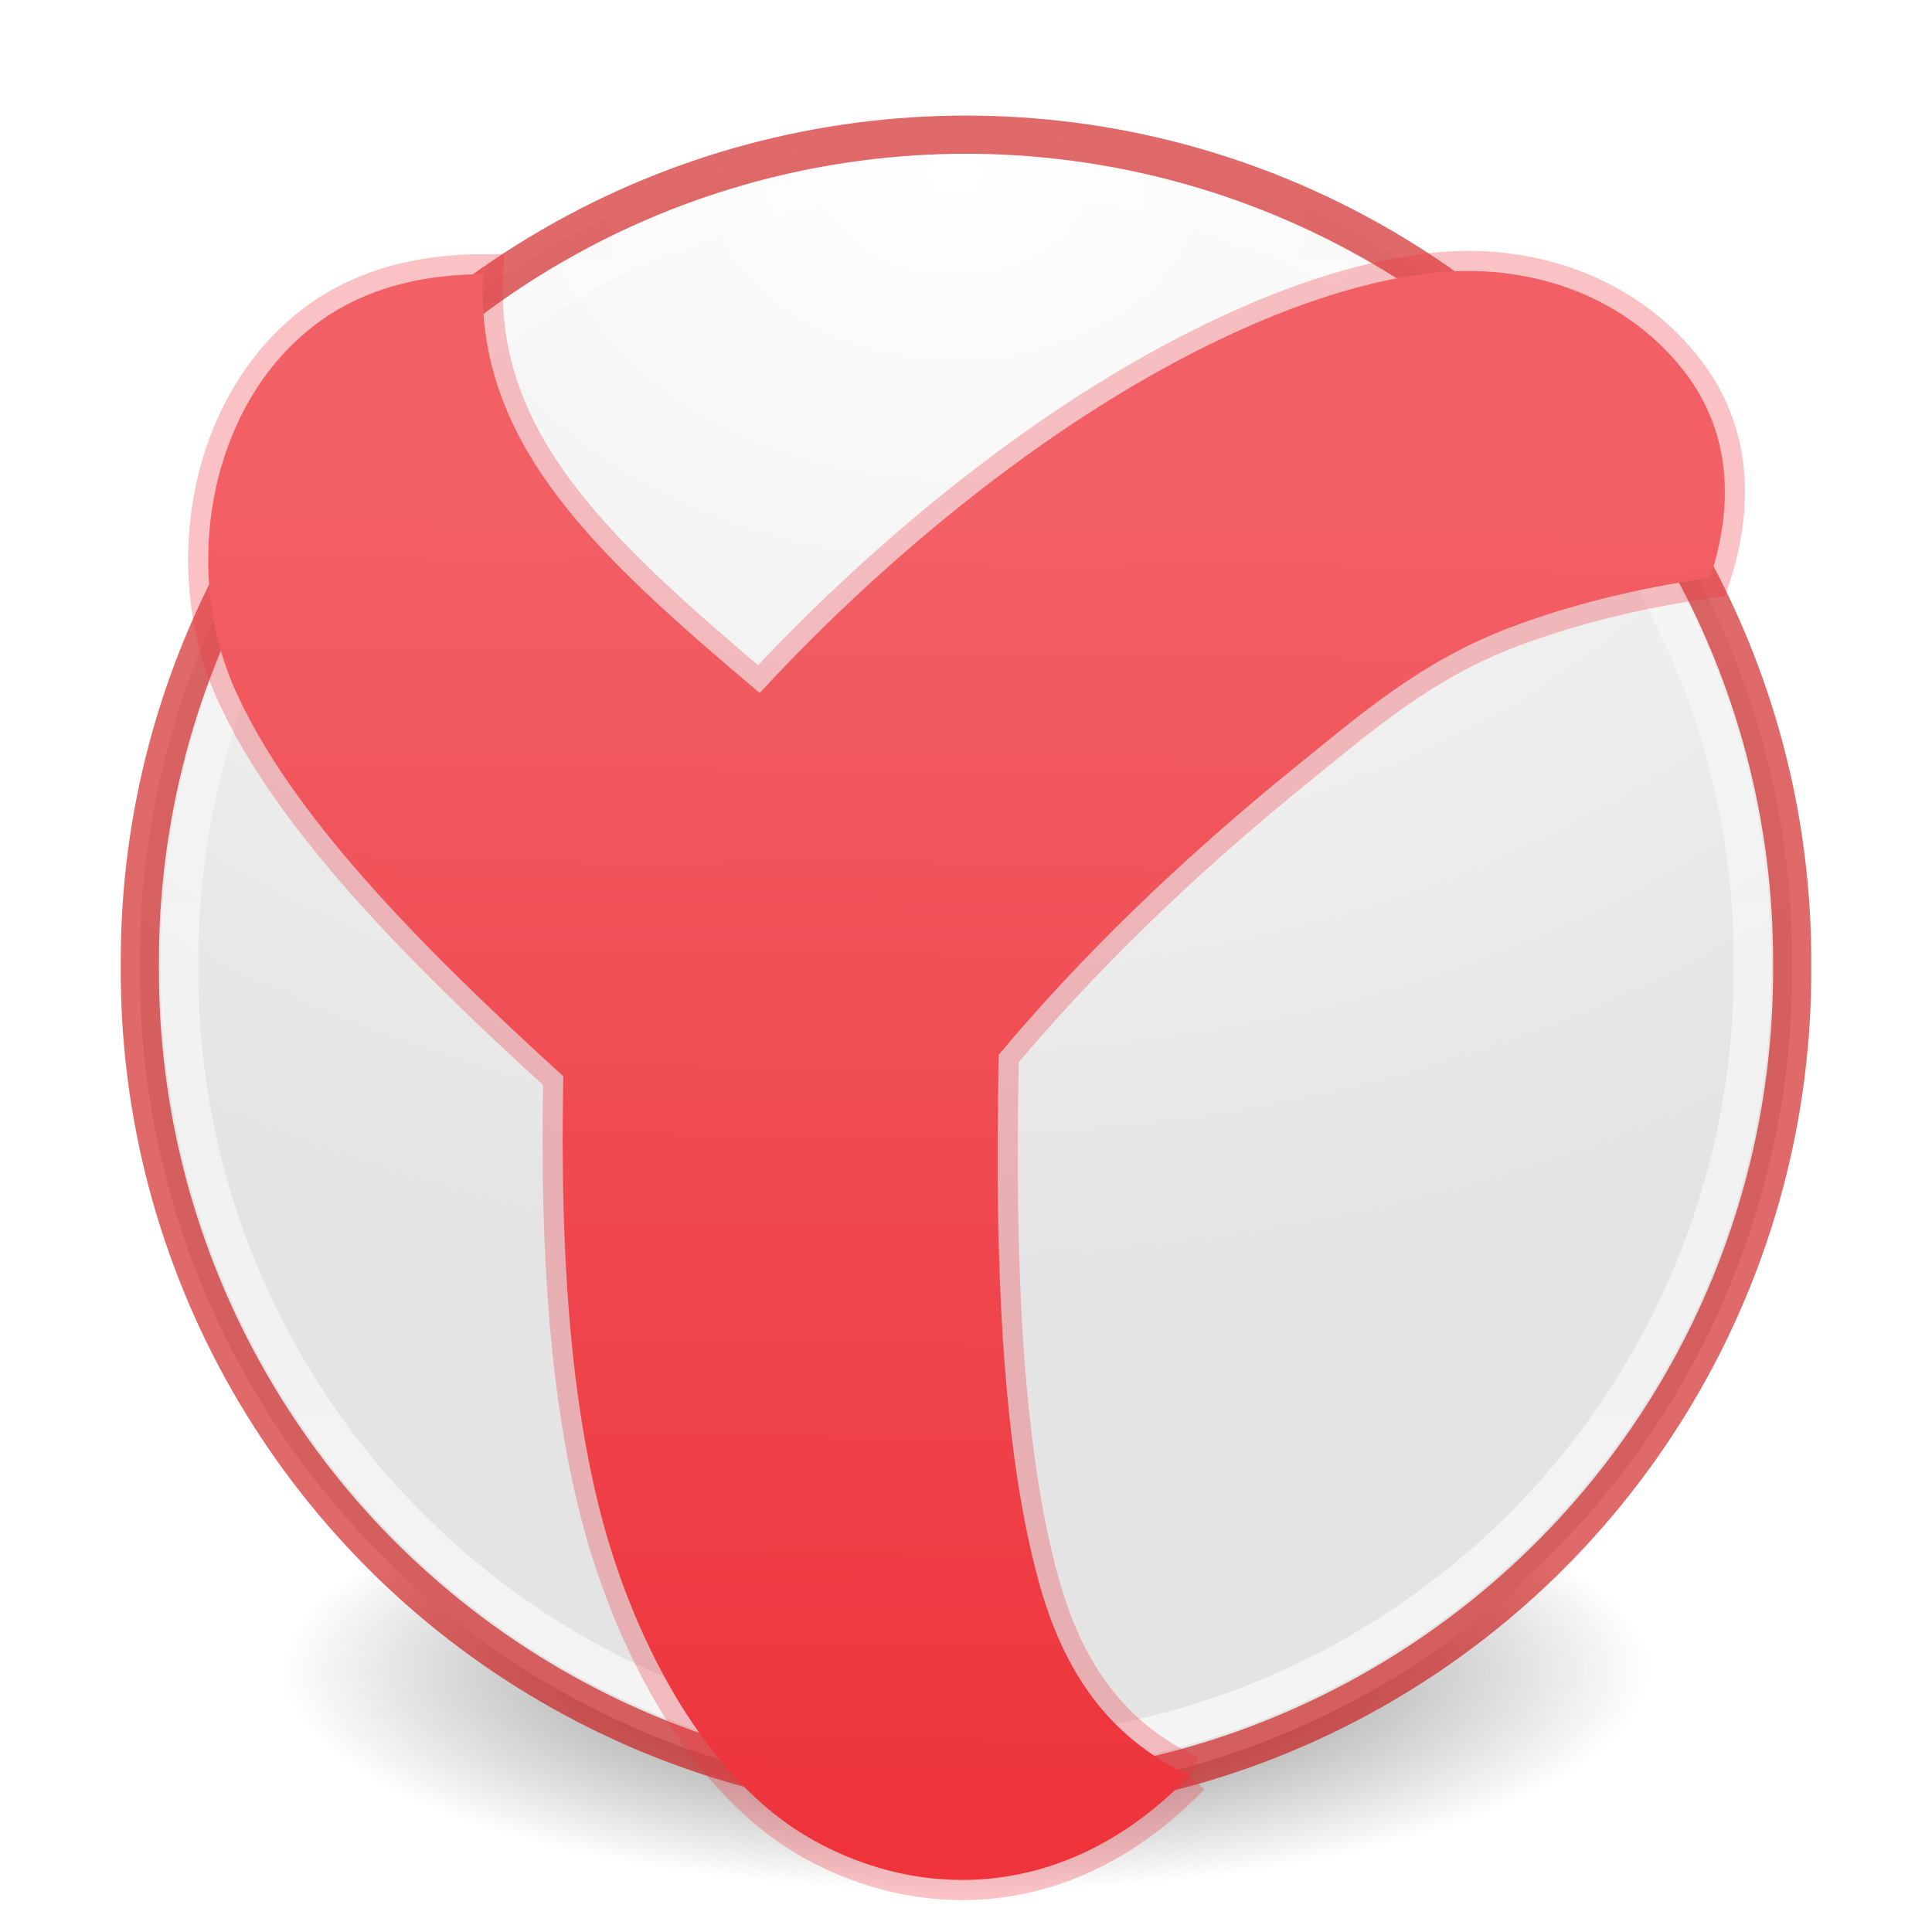
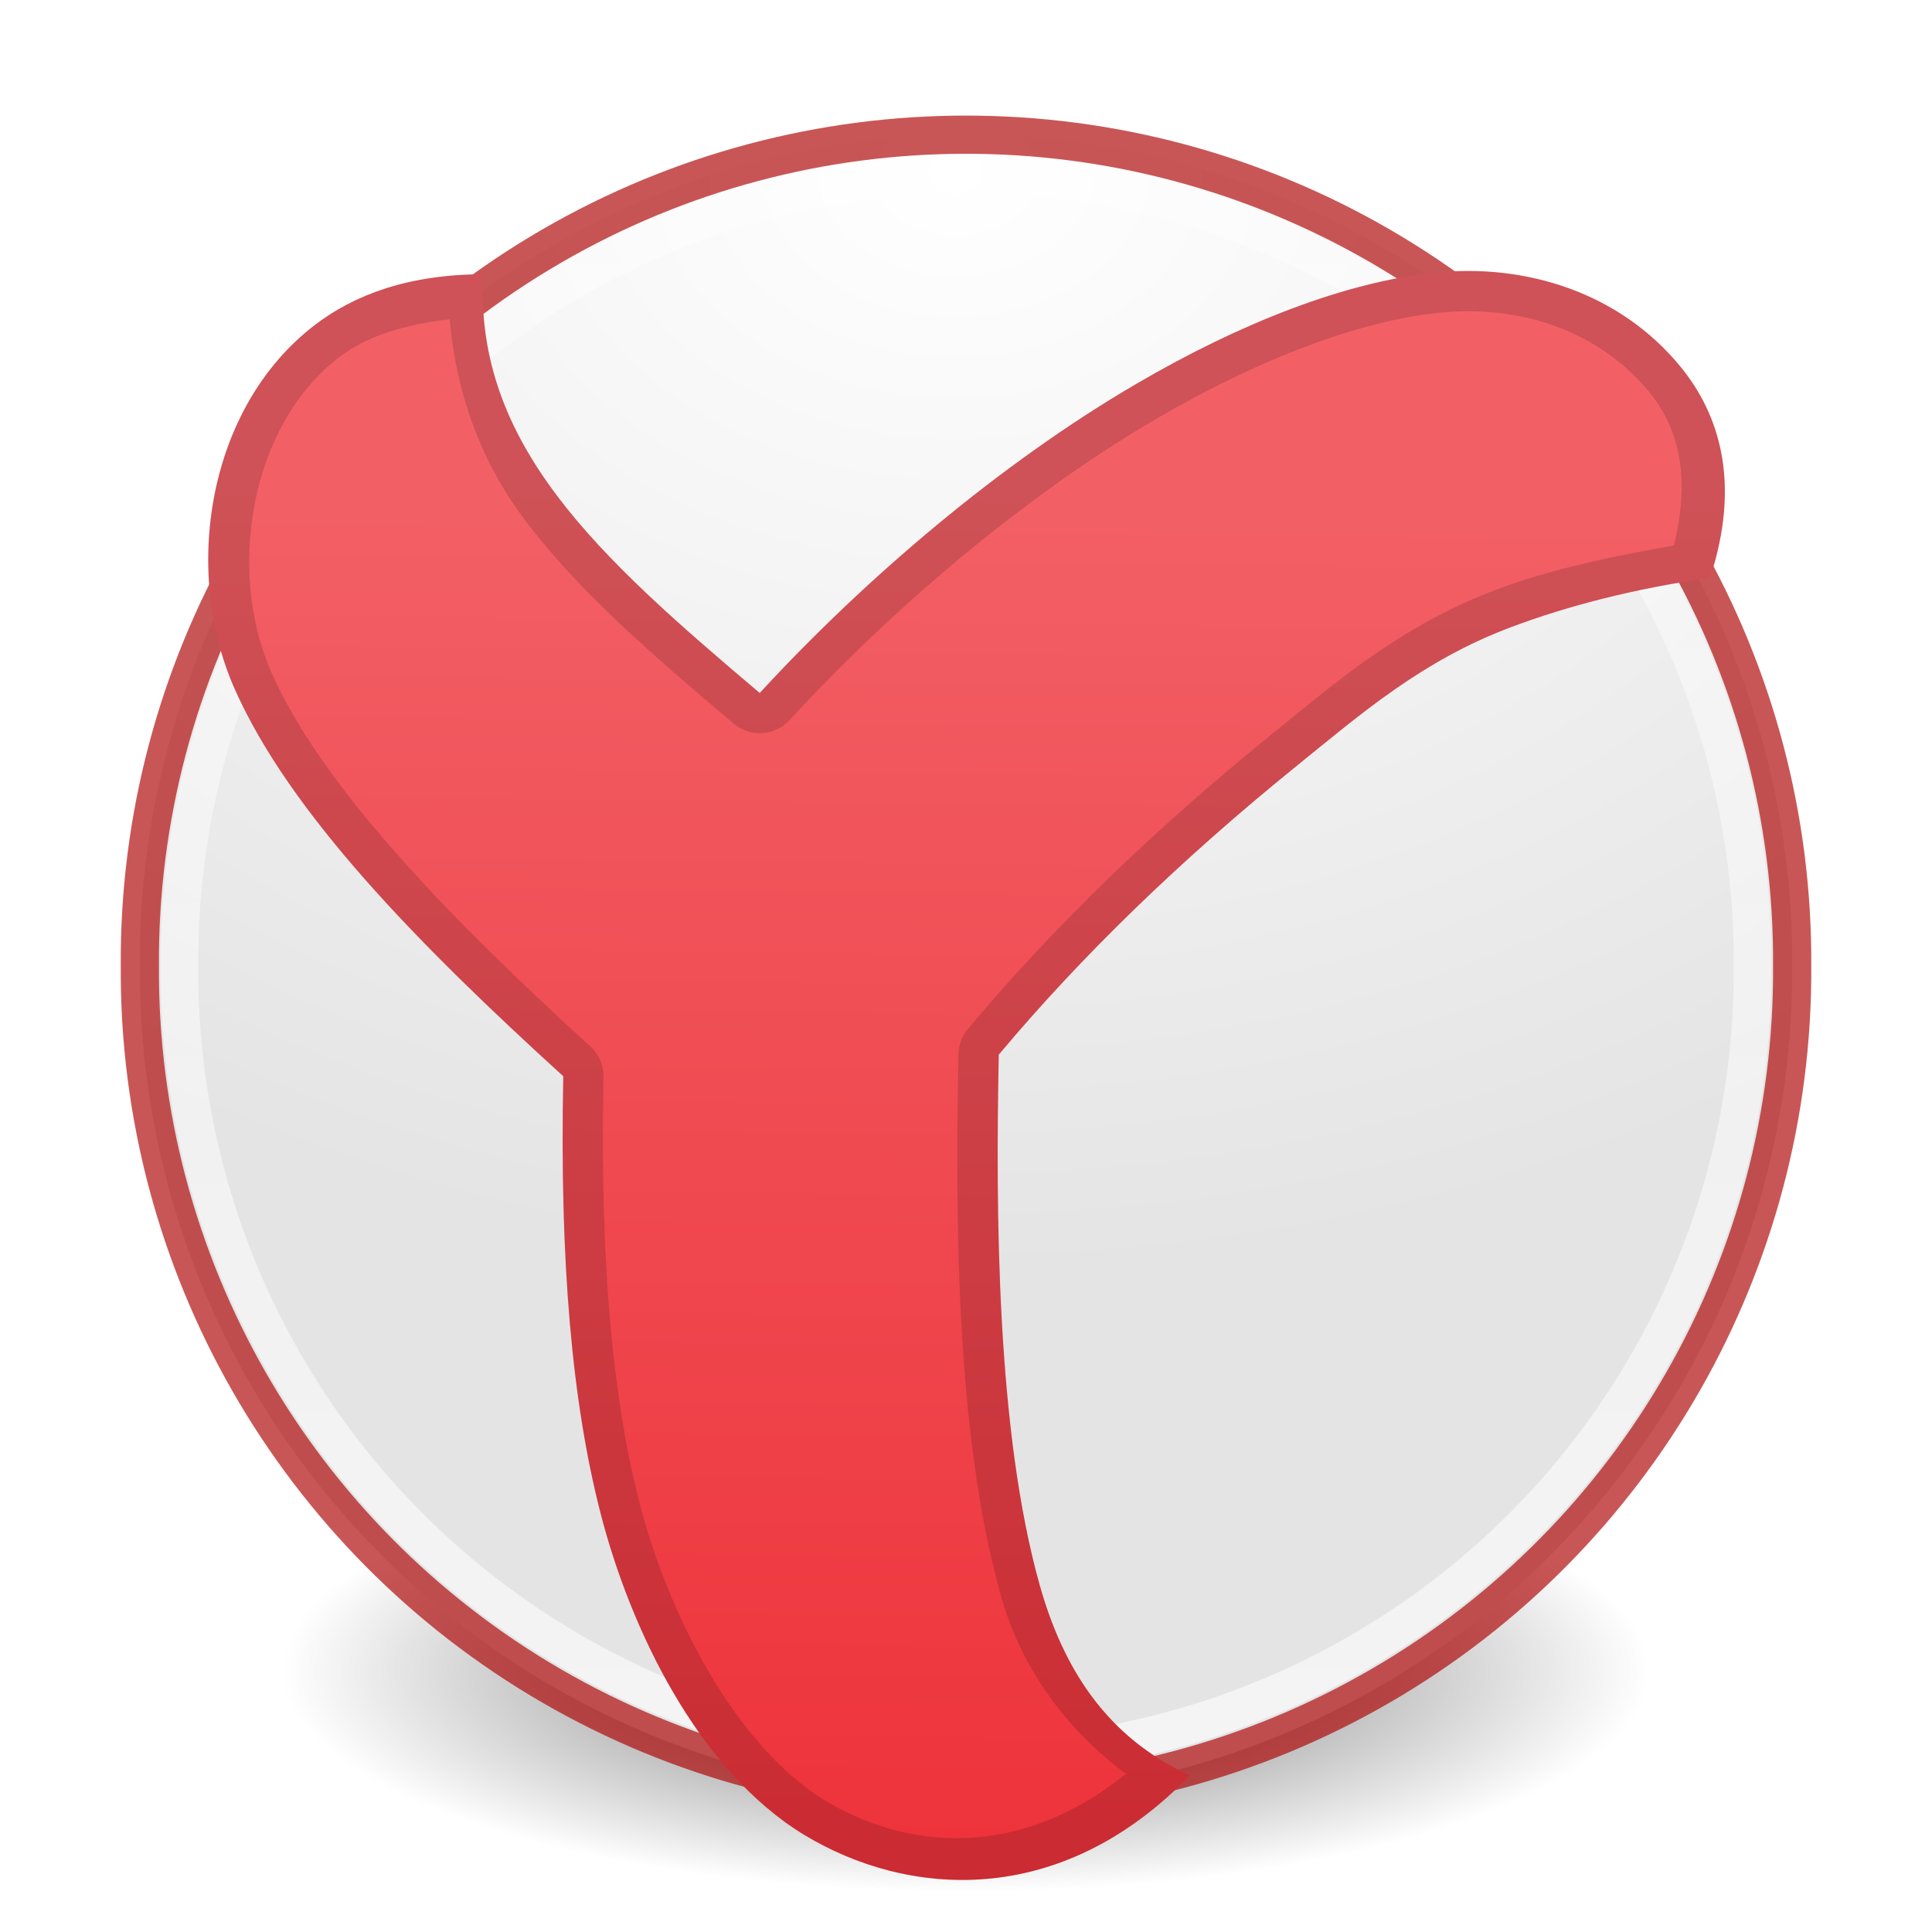
<svg xmlns="http://www.w3.org/2000/svg" xmlns:xlink="http://www.w3.org/1999/xlink" version="1.1" width="48" height="48" id="svg4951">
  <defs id="defs4953">
    <linearGradient id="linearGradient3925">
      <stop style="stop-color:#ee333b;stop-opacity:1;" offset="0" id="stop3927" />
      <stop style="stop-color:#f26066;stop-opacity:1;" offset="1" id="stop3929" />
    </linearGradient>
    <linearGradient x1="38.851" y1="41.608" x2="34.131" y2="37.81" id="linearGradient4761" xlink:href="#linearGradient6455-7-3" gradientUnits="userSpaceOnUse" />
    <linearGradient id="linearGradient6455-7-3">
      <stop id="stop6457-5-1" style="stop-color:#fbac9b;stop-opacity:1" offset="0" />
      <stop id="stop6459-8-9" style="stop-color:#fcfafc;stop-opacity:1" offset="1" />
    </linearGradient>
    <linearGradient x1="38.851" y1="41.608" x2="34.131" y2="37.81" id="linearGradient4763" xlink:href="#linearGradient6413-0-0" gradientUnits="userSpaceOnUse" />
    <linearGradient id="linearGradient6413-0-0">
      <stop id="stop6415-1-7" style="stop-color:#feffff;stop-opacity:1" offset="0" />
      <stop id="stop6417-4-9" style="stop-color:#fe70ca;stop-opacity:1" offset="1" />
    </linearGradient>
    <radialGradient cx="36.491" cy="39.709" r="3.159" fx="36.491" fy="39.709" id="radialGradient4765" xlink:href="#linearGradient6303-33-0-2" gradientUnits="userSpaceOnUse" />
    <linearGradient id="linearGradient6303-33-0-2">
      <stop id="stop6305-1-0-2" style="stop-color:#ffffff;stop-opacity:1" offset="0" />
      <stop id="stop6307-5-0-6" style="stop-color:#ffffff;stop-opacity:0" offset="1" />
    </linearGradient>
    <radialGradient cx="36.491" cy="39.709" r="3.159" fx="36.491" fy="39.709" id="radialGradient4767" xlink:href="#linearGradient6303-3-2-1" gradientUnits="userSpaceOnUse" />
    <linearGradient id="linearGradient6303-3-2-1">
      <stop id="stop6305-3-0-9" style="stop-color:#ffffff;stop-opacity:1" offset="0" />
      <stop id="stop6307-1-0-1" style="stop-color:#ffffff;stop-opacity:0" offset="1" />
    </linearGradient>
    <radialGradient cx="36.491" cy="39.709" r="3.159" fx="36.491" fy="39.709" id="radialGradient4769" xlink:href="#linearGradient6303-4-8" gradientUnits="userSpaceOnUse" />
    <linearGradient id="linearGradient6303-4-8">
      <stop id="stop6305-33-3" style="stop-color:#ffffff;stop-opacity:1" offset="0" />
      <stop id="stop6307-9-3" style="stop-color:#ffffff;stop-opacity:0" offset="1" />
    </linearGradient>
    <radialGradient cx="32.373" cy="31.405" r="3.857" fx="32.373" fy="31.405" id="radialGradient4771" xlink:href="#linearGradient6088-6-1-0" gradientUnits="userSpaceOnUse" gradientTransform="matrix(2.066496,0,0,2.066496,-34.52522,-33.49338)" />
    <linearGradient id="linearGradient6088-6-1-0">
      <stop id="stop6090-2-0-4" style="stop-color:#ff54d2;stop-opacity:0" offset="0" />
      <stop id="stop6257-4-6-1" style="stop-color:#ff54d2;stop-opacity:0" offset="0.324" />
      <stop id="stop6255-3-6-7" style="stop-color:#ff54d2;stop-opacity:0.252" offset="0.561" />
      <stop id="stop6092-9-6-8" style="stop-color:#ff54d2;stop-opacity:0.478" offset="1" />
    </linearGradient>
    <radialGradient cx="32.373" cy="31.405" r="3.857" fx="32.373" fy="31.405" id="radialGradient4773" xlink:href="#linearGradient6191-8-3-4" gradientUnits="userSpaceOnUse" gradientTransform="matrix(2.06765,0.5540251,-0.5348486,1.996082,-17.76561,-49.21723)" />
    <linearGradient id="linearGradient6191-8-3-4">
      <stop id="stop6193-75-7-6" style="stop-color:#ffffff;stop-opacity:0" offset="0" />
      <stop id="stop6197-3-4-1" style="stop-color:#ffffff;stop-opacity:0" offset="0.405" />
      <stop id="stop6195-7-2-5" style="stop-color:#ffffff;stop-opacity:0.478" offset="1" />
    </linearGradient>
    <radialGradient cx="32.373" cy="31.405" r="3.857" fx="32.373" fy="31.405" id="radialGradient4775" xlink:href="#linearGradient6191-7-9-4" gradientUnits="userSpaceOnUse" gradientTransform="matrix(2.06765,0.5540251,-0.5348486,1.996082,-17.76561,-49.21723)" />
    <linearGradient id="linearGradient6191-7-9-4">
      <stop id="stop6193-7-3-6" style="stop-color:#ffffff;stop-opacity:0" offset="0" />
      <stop id="stop6197-2-2-0" style="stop-color:#ffffff;stop-opacity:0" offset="0.405" />
      <stop id="stop6195-2-1-9" style="stop-color:#ffffff;stop-opacity:0.478" offset="1" />
    </linearGradient>
    <radialGradient cx="32.373" cy="31.405" r="3.857" fx="32.373" fy="31.405" id="radialGradient4777" xlink:href="#linearGradient6191-9-9" gradientUnits="userSpaceOnUse" gradientTransform="matrix(2.06765,0.5540251,-0.5348486,1.996082,-17.76561,-49.21723)" />
    <linearGradient id="linearGradient6191-9-9">
      <stop id="stop6193-8-1" style="stop-color:#ffffff;stop-opacity:0" offset="0" />
      <stop id="stop6197-8-8" style="stop-color:#ffffff;stop-opacity:0" offset="0.405" />
      <stop id="stop6195-9-3" style="stop-color:#ffffff;stop-opacity:0.478" offset="1" />
    </linearGradient>
    <linearGradient x1="68.313" y1="52.925" x2="68.313" y2="65.922" id="linearGradient4730" xlink:href="#linearGradient3990-3-1-7" gradientUnits="userSpaceOnUse" gradientTransform="matrix(0.115348,0,0,0.0865106,16.28139,17.44497)" />
    <linearGradient id="linearGradient3990-3-1-7">
      <stop id="stop3992-0-0-1" style="stop-color:#ffffff;stop-opacity:1" offset="0" />
      <stop id="stop3994-2-1-8" style="stop-color:#ffffff;stop-opacity:0" offset="1" />
    </linearGradient>
    <linearGradient x1="92.696" y1="16.555" x2="92.696" y2="48.984" id="linearGradient4779" xlink:href="#linearGradient4316-4-6-6-4" gradientUnits="userSpaceOnUse" />
    <linearGradient id="linearGradient4316-4-6-6-4">
      <stop id="stop4318-4-4-6-5" style="stop-color:#ffffff;stop-opacity:1" offset="0" />
      <stop id="stop4320-2-2-6-59" style="stop-color:#ffffff;stop-opacity:0.235" offset="0.338" />
      <stop id="stop4322-4-5-5-0" style="stop-color:#ffffff;stop-opacity:0.157" offset="0.62" />
      <stop id="stop4324-4-1-5-5" style="stop-color:#ffffff;stop-opacity:0.392" offset="1" />
    </linearGradient>
    <radialGradient cx="32.373" cy="31.405" r="3.857" fx="32.373" fy="31.405" id="radialGradient4781" xlink:href="#linearGradient6088-74-4" gradientUnits="userSpaceOnUse" gradientTransform="matrix(2.066496,0,0,2.066496,-34.52522,-33.49338)" />
    <linearGradient id="linearGradient6088-74-4">
      <stop id="stop6090-5-66" style="stop-color:#ff54d2;stop-opacity:0" offset="0" />
      <stop id="stop6257-5-4" style="stop-color:#f62b68;stop-opacity:1" offset="0.324" />
      <stop id="stop6255-6-7" style="stop-color:#ff0105;stop-opacity:1" offset="0.561" />
      <stop id="stop6092-0-22" style="stop-color:#ff54d2;stop-opacity:0.478" offset="1" />
    </linearGradient>
    <linearGradient x1="92.696" y1="16.555" x2="92.696" y2="48.984" id="linearGradient4783" xlink:href="#linearGradient4316-4-0-7" gradientUnits="userSpaceOnUse" />
    <linearGradient id="linearGradient4316-4-0-7">
      <stop id="stop4318-4-5-3" style="stop-color:#ffffff;stop-opacity:1" offset="0" />
      <stop id="stop4320-2-9-4" style="stop-color:#ffffff;stop-opacity:0.235" offset="0.338" />
      <stop id="stop4322-4-1-3" style="stop-color:#ffffff;stop-opacity:0.157" offset="0.62" />
      <stop id="stop4324-4-8-66" style="stop-color:#ffffff;stop-opacity:0.392" offset="1" />
    </linearGradient>
    <radialGradient cx="95.838" cy="95.388" r="9.498" fx="95.838" fy="95.388" id="radialGradient4738" xlink:href="#linearGradient4278-3-5" gradientUnits="userSpaceOnUse" gradientTransform="matrix(0.4050452,-6.0397343e-8,5.6748136e-8,0.3805688,-14.88168,-12.45115)" />
    <linearGradient id="linearGradient4278-3-5">
      <stop id="stop4280-6-90" style="stop-color:#000000;stop-opacity:0" offset="0" />
      <stop id="stop4286-1-9" style="stop-color:#000000;stop-opacity:0" offset="0.5" />
      <stop id="stop4282-24-4" style="stop-color:#000000;stop-opacity:1" offset="1" />
    </linearGradient>
    <radialGradient cx="23.896" cy="3.99" r="20.397" id="radialGradient4741" xlink:href="#linearGradient2867-449-88-871-390-598-476-591-434-148-57-177-691-4-22" gradientUnits="userSpaceOnUse" gradientTransform="matrix(0,0.4103878,-0.5417072,0,26.16143,10.43124)" />
    <linearGradient id="linearGradient2867-449-88-871-390-598-476-591-434-148-57-177-691-4-22">
      <stop id="stop7191-4-6" style="stop-color:#612f91;stop-opacity:1" offset="0" />
      <stop id="stop7197-2-8" style="stop-color:#1a4aa2;stop-opacity:1" offset="1" />
    </linearGradient>
    <linearGradient x1="7.078" y1="3.082" x2="7.078" y2="45.369" id="linearGradient4743" xlink:href="#linearGradient3087-408-5-3" gradientUnits="userSpaceOnUse" gradientTransform="matrix(0.1719517,0,0,0.1719509,19.87316,19.87306)" />
    <linearGradient x1="7.078" y1="3.082" x2="7.078" y2="45.369" id="linearGradient3087-408-5-3" gradientUnits="userSpaceOnUse" gradientTransform="matrix(0.2211072,0,0,0.2211073,6.693426,6.693263)">
      <stop id="stop7201-5-71" style="stop-color:#170418;stop-opacity:1" offset="0" />
      <stop id="stop7203-2-8" style="stop-color:#50386b;stop-opacity:1" offset="1" />
    </linearGradient>
    <radialGradient cx="32" cy="21.239" r="10.498" fx="32" fy="21.239" id="radialGradient4748" xlink:href="#linearGradient6042-1-7" gradientUnits="userSpaceOnUse" gradientTransform="matrix(0,1.437051,-3.310316,0,94.30873,-29.6732)" />
    <linearGradient id="linearGradient6042-1-7">
      <stop id="stop6044-9-6" style="stop-color:#07132d;stop-opacity:1" offset="0" />
      <stop id="stop6046-9-5" style="stop-color:#425479;stop-opacity:1" offset="1" />
    </linearGradient>
    <radialGradient cx="91.35" cy="16.448" r="15.639" fx="91.35" fy="16.448" id="radialGradient4785" xlink:href="#linearGradient4507-6-5" gradientUnits="userSpaceOnUse" gradientTransform="matrix(0,1.9804,-1.9804,0,123.9231,-164.4618)" />
    <linearGradient id="linearGradient4507-6-5">
      <stop id="stop4509-3-8" style="stop-color:#2d3955;stop-opacity:1" offset="0" />
      <stop id="stop5959-4-45" style="stop-color:#2b3853;stop-opacity:1" offset="0.725" />
      <stop id="stop5961-1-7" style="stop-color:#192640;stop-opacity:1" offset="0.75" />
      <stop id="stop4511-1-0" style="stop-color:#08142e;stop-opacity:1" offset="1" />
    </linearGradient>
    <linearGradient x1="92.696" y1="16.555" x2="92.696" y2="48.984" id="linearGradient4787" xlink:href="#linearGradient4316-5-3" gradientUnits="userSpaceOnUse" />
    <linearGradient id="linearGradient4316-5-3">
      <stop id="stop4318-1-6" style="stop-color:#ffffff;stop-opacity:1" offset="0" />
      <stop id="stop4320-9-8" style="stop-color:#ffffff;stop-opacity:0.235" offset="0.338" />
      <stop id="stop4322-42-31" style="stop-color:#ffffff;stop-opacity:0.157" offset="0.62" />
      <stop id="stop4324-9-9" style="stop-color:#ffffff;stop-opacity:0.392" offset="1" />
    </linearGradient>
    <linearGradient x1="91.566" y1="16.543" x2="91.566" y2="48.631" id="linearGradient4789" xlink:href="#linearGradient4220-7-2" gradientUnits="userSpaceOnUse" />
    <linearGradient id="linearGradient4220-7-2">
      <stop id="stop4222-7-5" style="stop-color:#7a8498;stop-opacity:1" offset="0" />
      <stop id="stop4224-0-5" style="stop-color:#34405c;stop-opacity:1" offset="1" />
    </linearGradient>
    <linearGradient x1="51.2" y1="8.114" x2="51.2" y2="56.115" id="linearGradient4756" xlink:href="#linearGradient4164-9" gradientUnits="userSpaceOnUse" gradientTransform="matrix(0.6666598,0,0,0.6666567,-10.20933,2.667225)" />
    <linearGradient id="linearGradient4164-9">
      <stop id="stop4166-3" style="stop-color:#b6b6b6;stop-opacity:1" offset="0" />
      <stop id="stop4216-6" style="stop-color:#a4a4a4;stop-opacity:1" offset="0.331" />
      <stop id="stop4168-0" style="stop-color:#c5c5c5;stop-opacity:1" offset="1" />
    </linearGradient>
    <linearGradient x1="71.204" y1="15.369" x2="71.204" y2="40.496" id="linearGradient3177" xlink:href="#linearGradient4806-2" gradientUnits="userSpaceOnUse" gradientTransform="matrix(1.616981,0,0,1.616981,-92.70737,-21.06024)" />
    <linearGradient id="linearGradient4806-2">
      <stop id="stop4808-4" style="stop-color:#ffffff;stop-opacity:1" offset="0" />
      <stop id="stop4810-0" style="stop-color:#ffffff;stop-opacity:0.235" offset="0.424" />
      <stop id="stop4812-8" style="stop-color:#ffffff;stop-opacity:0.157" offset="0.821" />
      <stop id="stop4814-0" style="stop-color:#ffffff;stop-opacity:0.392" offset="1" />
    </linearGradient>
    <radialGradient cx="23.896" cy="3.99" r="20.397" fx="23.896" fy="3.99" id="radialGradient4201" xlink:href="#radialGradient3093-0-3-6-6" gradientUnits="userSpaceOnUse" gradientTransform="matrix(0,2.888522,-3.812798,0,39.21344,-65.9495)" />
    <radialGradient cx="23.896" cy="3.99" r="20.397" id="radialGradient3093-0-3-6-6" gradientUnits="userSpaceOnUse" gradientTransform="matrix(0,1.231648,-1.625754,0,18.48697,-28.72198)">
      <stop id="stop3244-9-33-7-0-9" style="stop-color:#ffffff;stop-opacity:1" offset="0" />
      <stop id="stop3246-3-5-0-8-5" style="stop-color:#dddddd;stop-opacity:1" offset="0.262" />
      <stop id="stop3248-1-7-8-8-1" style="stop-color:#abacae;stop-opacity:1" offset="0.661" />
      <stop id="stop3250-9-3-0-5-1" style="stop-color:#89898b;stop-opacity:1" offset="1" />
    </radialGradient>
    <linearGradient id="linearGradient3820-7-2-1">
      <stop id="stop3822-2-6-3" style="stop-color:#3d3d3d;stop-opacity:1" offset="0" />
      <stop id="stop3864-8-7-7" style="stop-color:#686868;stop-opacity:0.498" offset="0.5" />
      <stop id="stop3824-1-2-5" style="stop-color:#686868;stop-opacity:0" offset="1" />
    </linearGradient>
    <radialGradient cx="99.157" cy="186.171" r="62.769" fx="99.157" fy="186.171" id="radialGradient4949" xlink:href="#linearGradient3820-7-2-1" gradientUnits="userSpaceOnUse" gradientTransform="matrix(0.2708338,0,0,0.08762273,-2.85507,25.18723)" />
    <linearGradient id="linearGradient8838">
      <stop offset="0" style="stop-color:#000000;stop-opacity:1" id="stop8840" />
      <stop offset="1" style="stop-color:#000000;stop-opacity:0" id="stop8842" />
    </linearGradient>
    <linearGradient id="linearGradient4422">
      <stop id="stop4424" style="stop-color:#e4e4e4;stop-opacity:1;" offset="0" />
      <stop id="stop4426" style="stop-color:#d2d2d3;stop-opacity:1;" offset="0.372" />
      <stop id="stop4428" style="stop-color:#ababac;stop-opacity:1;" offset="0.81" />
      <stop id="stop4430" style="stop-color:#888889;stop-opacity:1;" offset="1" />
    </linearGradient>
    <linearGradient id="linearGradient5873">
      <stop style="stop-color:#8b8b8b;stop-opacity:1;" offset="0" id="stop5875" />
      <stop style="stop-color:#c0c0c0;stop-opacity:1;" offset="1" id="stop5877" />
    </linearGradient>
    <linearGradient id="linearGradient3162">
      <stop style="stop-color:#f9f9f9;stop-opacity:1;" offset="0" id="stop3164" />
      <stop style="stop-color:#d4d4d4;stop-opacity:1" offset="1" id="stop3166" />
    </linearGradient>
    <linearGradient id="linearGradient4436">
      <stop style="stop-color:#efefef;stop-opacity:1;" offset="0" id="stop4438" />
      <stop style="stop-color:#ffffff;stop-opacity:1;" offset="1" id="stop4440" />
    </linearGradient>
    <linearGradient id="linearGradient4965">
      <stop id="stop4967" offset="0" style="stop-color:#000000;stop-opacity:1;" />
      <stop id="stop4969" offset="1" style="stop-color:#000000;stop-opacity:0" />
    </linearGradient>
    <linearGradient xlink:href="#linearGradient4644-104-3-3-6-2-3-4" id="linearGradient10060" gradientUnits="userSpaceOnUse" gradientTransform="matrix(1.333333,0,0,1.105263,-8.000001,-2.526316)" x1="24.25" y1="29.5" x2="24.25" y2="18.455" />
    <linearGradient id="linearGradient4644-104-3-3-6-2-3-4">
      <stop offset="0" style="stop-color:#ff4035;stop-opacity:1;" id="stop5237-6-5-1-7-5-2" />
      <stop offset="1" style="stop-color:#dc311a;stop-opacity:1;" id="stop5239-4-6-4-8-4-8" />
    </linearGradient>
    <radialGradient xlink:href="#linearGradient3820-7-2-1" id="radialGradient3302" gradientUnits="userSpaceOnUse" gradientTransform="matrix(0.2708338,0,0,0.08762273,-2.85507,25.18723)" cx="99.157" cy="186.171" fx="99.157" fy="186.171" r="62.769" />
    <radialGradient xlink:href="#linearGradient4422" id="radialGradient3392" gradientUnits="userSpaceOnUse" gradientTransform="matrix(0,2.498835,-2.643469,-6.8014435e-8,104.0995,-11.24882)" cx="5.322" cy="8.45" fx="5.322" fy="8.45" r="20" />
    <linearGradient xlink:href="#linearGradient5873" id="linearGradient3394" gradientUnits="userSpaceOnUse" gradientTransform="translate(57.76271,0.9316457)" x1="23.75" y1="44.25" x2="24" y2="1.117" />
    <radialGradient xlink:href="#linearGradient3162" id="radialGradient3396" gradientUnits="userSpaceOnUse" gradientTransform="matrix(9.7678889e-8,2,-2.733333,1.3349447e-7,67.82222,-34.33334)" cx="25" cy="15.667" fx="25" fy="15.667" r="10" />
    <linearGradient xlink:href="#linearGradient4436" id="linearGradient3398" gradientUnits="userSpaceOnUse" x1="24.777" y1="24.616" x2="24.777" y2="31.493" />
    <linearGradient xlink:href="#linearGradient4965" id="linearGradient3400" gradientUnits="userSpaceOnUse" x1="24.777" y1="18.226" x2="24.777" y2="22.311" />
    <linearGradient xlink:href="#linearGradient4644-104-3-3-6-2-3-4" id="linearGradient3402" gradientUnits="userSpaceOnUse" gradientTransform="matrix(1.333333,0,0,1.105263,49.76271,-1.59467)" x1="24.25" y1="29.5" x2="24.25" y2="18.455" />
    <radialGradient xlink:href="#linearGradient3765" id="radialGradient3037" gradientUnits="userSpaceOnUse" gradientTransform="matrix(-1.792248,4.7450628e-8,-3.529013e-8,-1.332937,41.58142,-41.24831)" cx="14.892" cy="-17.681" fx="14.892" fy="-17.681" r="25.571" />
    <linearGradient id="linearGradient3765">
      <stop style="stop-color:#ffffff;stop-opacity:1;" offset="0" id="stop3767" />
      <stop style="stop-color:#e4e4e4;stop-opacity:1;" offset="1" id="stop3769" />
    </linearGradient>
    <linearGradient xlink:href="#linearGradient3775" id="linearGradient3039" gradientUnits="userSpaceOnUse" x1="15.124" y1="-18.801" x2="15.124" y2="32.568" />
    <linearGradient id="linearGradient3775">
      <stop style="stop-color:#ffffff;stop-opacity:0.588;" offset="0" id="stop3777" />
      <stop style="stop-color:#ffffff;stop-opacity:1;" offset="1" id="stop3779" />
    </linearGradient>
    <linearGradient id="linearGradient3772-6">
      <stop id="stop3774-6" style="stop-color:#b4b4b4;stop-opacity:1" offset="0" />
      <stop id="stop3776-4" style="stop-color:#969696;stop-opacity:1" offset="1" />
    </linearGradient>
-     <filter id="filter4041" x="-0.112" width="1.225" y="-0.101" height="1.202">
-       <feGaussianBlur stdDeviation="1.533" id="feGaussianBlur4043" />
-     </filter>
    <linearGradient xlink:href="#linearGradient3925" id="linearGradient3931" x1="23.144" y1="45.772" x2="23.515" y2="12.109" gradientUnits="userSpaceOnUse" />
  </defs>
  <path style="fill:url(#radialGradient3302);fill-opacity:1;stroke:none" id="path3818-0-5" d="m 41,41.5 a 17,5.5 0 0 1 -34,0 17,5.5 0 1 1 34,0 z" />
  <path style="fill:url(#radialGradient3037);fill-opacity:1;stroke:none" id="path2985" d="m 40.781,6.834 a 25.571,25.571 0 1 1 -51.141,0 25.571,25.571 0 1 1 51.141,0 z" transform="matrix(0.8027096,0,0,0.8027096,11.7907,18.51467)" />
-   <path transform="matrix(0.8027096,0,0,0.8027096,11.7907,18.51467)" d="m 40.781,6.834 a 25.571,25.571 0 1 1 -51.141,0 25.571,25.571 0 1 1 51.141,0 z" id="path3755" style="fill:none;stroke:#ca0000;stroke-width:1.182;stroke-miterlimit:4;stroke-opacity:0.588;stroke-dasharray:none" />
+   <path transform="matrix(0.8027096,0,0,0.8027096,11.7907,18.51467)" d="m 40.781,6.834 a 25.571,25.571 0 1 1 -51.141,0 25.571,25.571 0 1 1 51.141,0 z" id="path3755" style="fill:none;stroke:#ae0000;stroke-width:1.182;stroke-miterlimit:4;stroke-opacity:0.663;stroke-dasharray:none" />
  <path style="fill:none;stroke:url(#linearGradient3039);stroke-width:1.22;stroke-miterlimit:4;stroke-opacity:0.588;stroke-dasharray:none" id="path3773" d="m 40.781,6.834 a 25.571,25.571 0 1 1 -51.141,0 25.571,25.571 0 1 1 51.141,0 z" transform="matrix(0.7641771,0,0,0.7641771,12.37679,18.77786)" />
-   <path style="fill:#ee333b;fill-rule:evenodd;fill-opacity:1;stroke:#ee333b;stroke-opacity:1;opacity:0.3" id="path19" d="m 29.561,44.111 c -3.229,3.343 -7.037,3.02 -9.588,1.471 C 17.332,43.975 15.646,40.445 14.911,37.556 14.219,34.846 13.9,31.386 13.995,26.739 10.372,23.444 7.191,20.189 5.829,17.112 4.523,14.158 5.163,10.126 7.804,8.088 8.794,7.325 10.147,6.818 12.002,6.814 c -0.216,4.228 2.831,6.986 6.873,10.403 2.65,-2.876 5.991,-5.712 9.35,-7.676 2.62,-1.532 5.196,-2.527 7.388,-2.762 2.291,-0.249 4.63,0.493 6.134,2.326 0.977,1.191 1.509,2.893 0.739,5.25 -1.893,0.271 -3.527,0.694 -4.958,1.231 -2.209,0.833 -3.726,2.16 -5.313,3.443 -2.905,2.352 -5.356,4.735 -7.401,7.174 -0.078,3.927 -0.056,9.356 1.016,13.174 0.588,2.095 1.677,3.792 3.735,4.735 z" class="fil1" />
  <path class="fil1" d="m 29.561,44.111 c -3.229,3.343 -7.037,3.02 -9.588,1.471 C 17.332,43.975 15.646,40.445 14.911,37.556 14.219,34.846 13.9,31.386 13.995,26.739 10.372,23.444 7.191,20.189 5.829,17.112 4.523,14.158 5.163,10.126 7.804,8.088 8.794,7.325 10.147,6.818 12.002,6.814 c -0.216,4.228 2.831,6.986 6.873,10.403 2.65,-2.876 5.991,-5.712 9.35,-7.676 2.62,-1.532 5.196,-2.527 7.388,-2.762 2.291,-0.249 4.63,0.493 6.134,2.326 0.977,1.191 1.509,2.893 0.739,5.25 -1.893,0.271 -3.527,0.694 -4.958,1.231 -2.209,0.833 -3.726,2.16 -5.313,3.443 -2.905,2.352 -5.356,4.735 -7.401,7.174 -0.078,3.927 -0.056,9.356 1.016,13.174 0.588,2.095 1.677,3.792 3.735,4.735 z" id="path3923" style="fill:url(#linearGradient3931);fill-rule:evenodd;fill-opacity:1;stroke:none;stroke-opacity:1" />
+   <path style="fill:#000000;fill-rule:evenodd;fill-opacity:1;stroke:none;stroke-opacity:1;opacity:0.15" d="M 36.473 6.732 C 36.187 6.732 35.9 6.748 35.613 6.779 C 33.422 7.015 30.844 8.009 28.225 9.541 C 24.866 11.505 21.525 14.341 18.875 17.217 C 14.833 13.8 11.786 11.043 12.002 6.814 C 10.147 6.819 8.795 7.324 7.805 8.088 C 5.163 10.126 4.523 14.159 5.828 17.113 C 7.19 20.19 10.372 23.444 13.994 26.738 C 13.899 31.386 14.219 34.847 14.91 37.557 C 15.645 40.445 17.331 43.976 19.973 45.582 C 22.523 47.131 26.331 47.454 29.561 44.111 L 29.564 44.111 C 27.507 43.169 26.418 41.472 25.83 39.377 C 24.758 35.559 24.737 30.128 24.814 26.201 C 26.859 23.762 29.31 21.379 32.215 19.027 C 33.801 17.744 35.318 16.419 37.527 15.586 C 38.958 15.049 40.593 14.626 42.486 14.355 C 43.256 11.999 42.723 10.297 41.746 9.105 C 40.43 7.502 38.476 6.733 36.473 6.732 z M 36.471 7.732 C 38.211 7.731 39.867 8.391 40.975 9.74 C 41.691 10.615 42.016 11.804 41.588 13.553 C 39.978 13.831 38.459 14.167 37.176 14.648 A 1 1 0 0 0 37.174 14.65 C 34.779 15.554 33.153 16.983 31.586 18.25 C 28.638 20.637 26.14 23.065 24.049 25.561 A 1 1 0 0 0 23.814 26.182 C 23.736 30.131 23.729 35.594 24.867 39.646 C 25.369 41.435 26.456 42.931 27.971 44.072 C 25.289 46.231 22.5 45.946 20.492 44.727 C 18.245 43.361 16.574 40.034 15.881 37.311 A 1 1 0 0 0 15.881 37.309 C 15.221 34.725 14.9 31.351 14.994 26.76 A 1 1 0 0 0 14.668 25.998 C 11.073 22.728 7.979 19.497 6.744 16.709 L 6.744 16.707 C 5.624 14.171 6.219 10.576 8.416 8.881 C 9.067 8.379 9.998 8.064 11.172 7.932 C 11.337 9.781 11.944 11.464 13.043 12.922 C 14.378 14.693 16.201 16.266 18.229 17.98 A 1 1 0 0 0 19.611 17.895 C 22.199 15.086 25.484 12.302 28.73 10.404 C 31.266 8.922 33.742 7.986 35.719 7.773 A 1 1 0 0 0 35.721 7.773 C 35.971 7.746 36.222 7.733 36.471 7.732 z " id="path4304" />
</svg>
